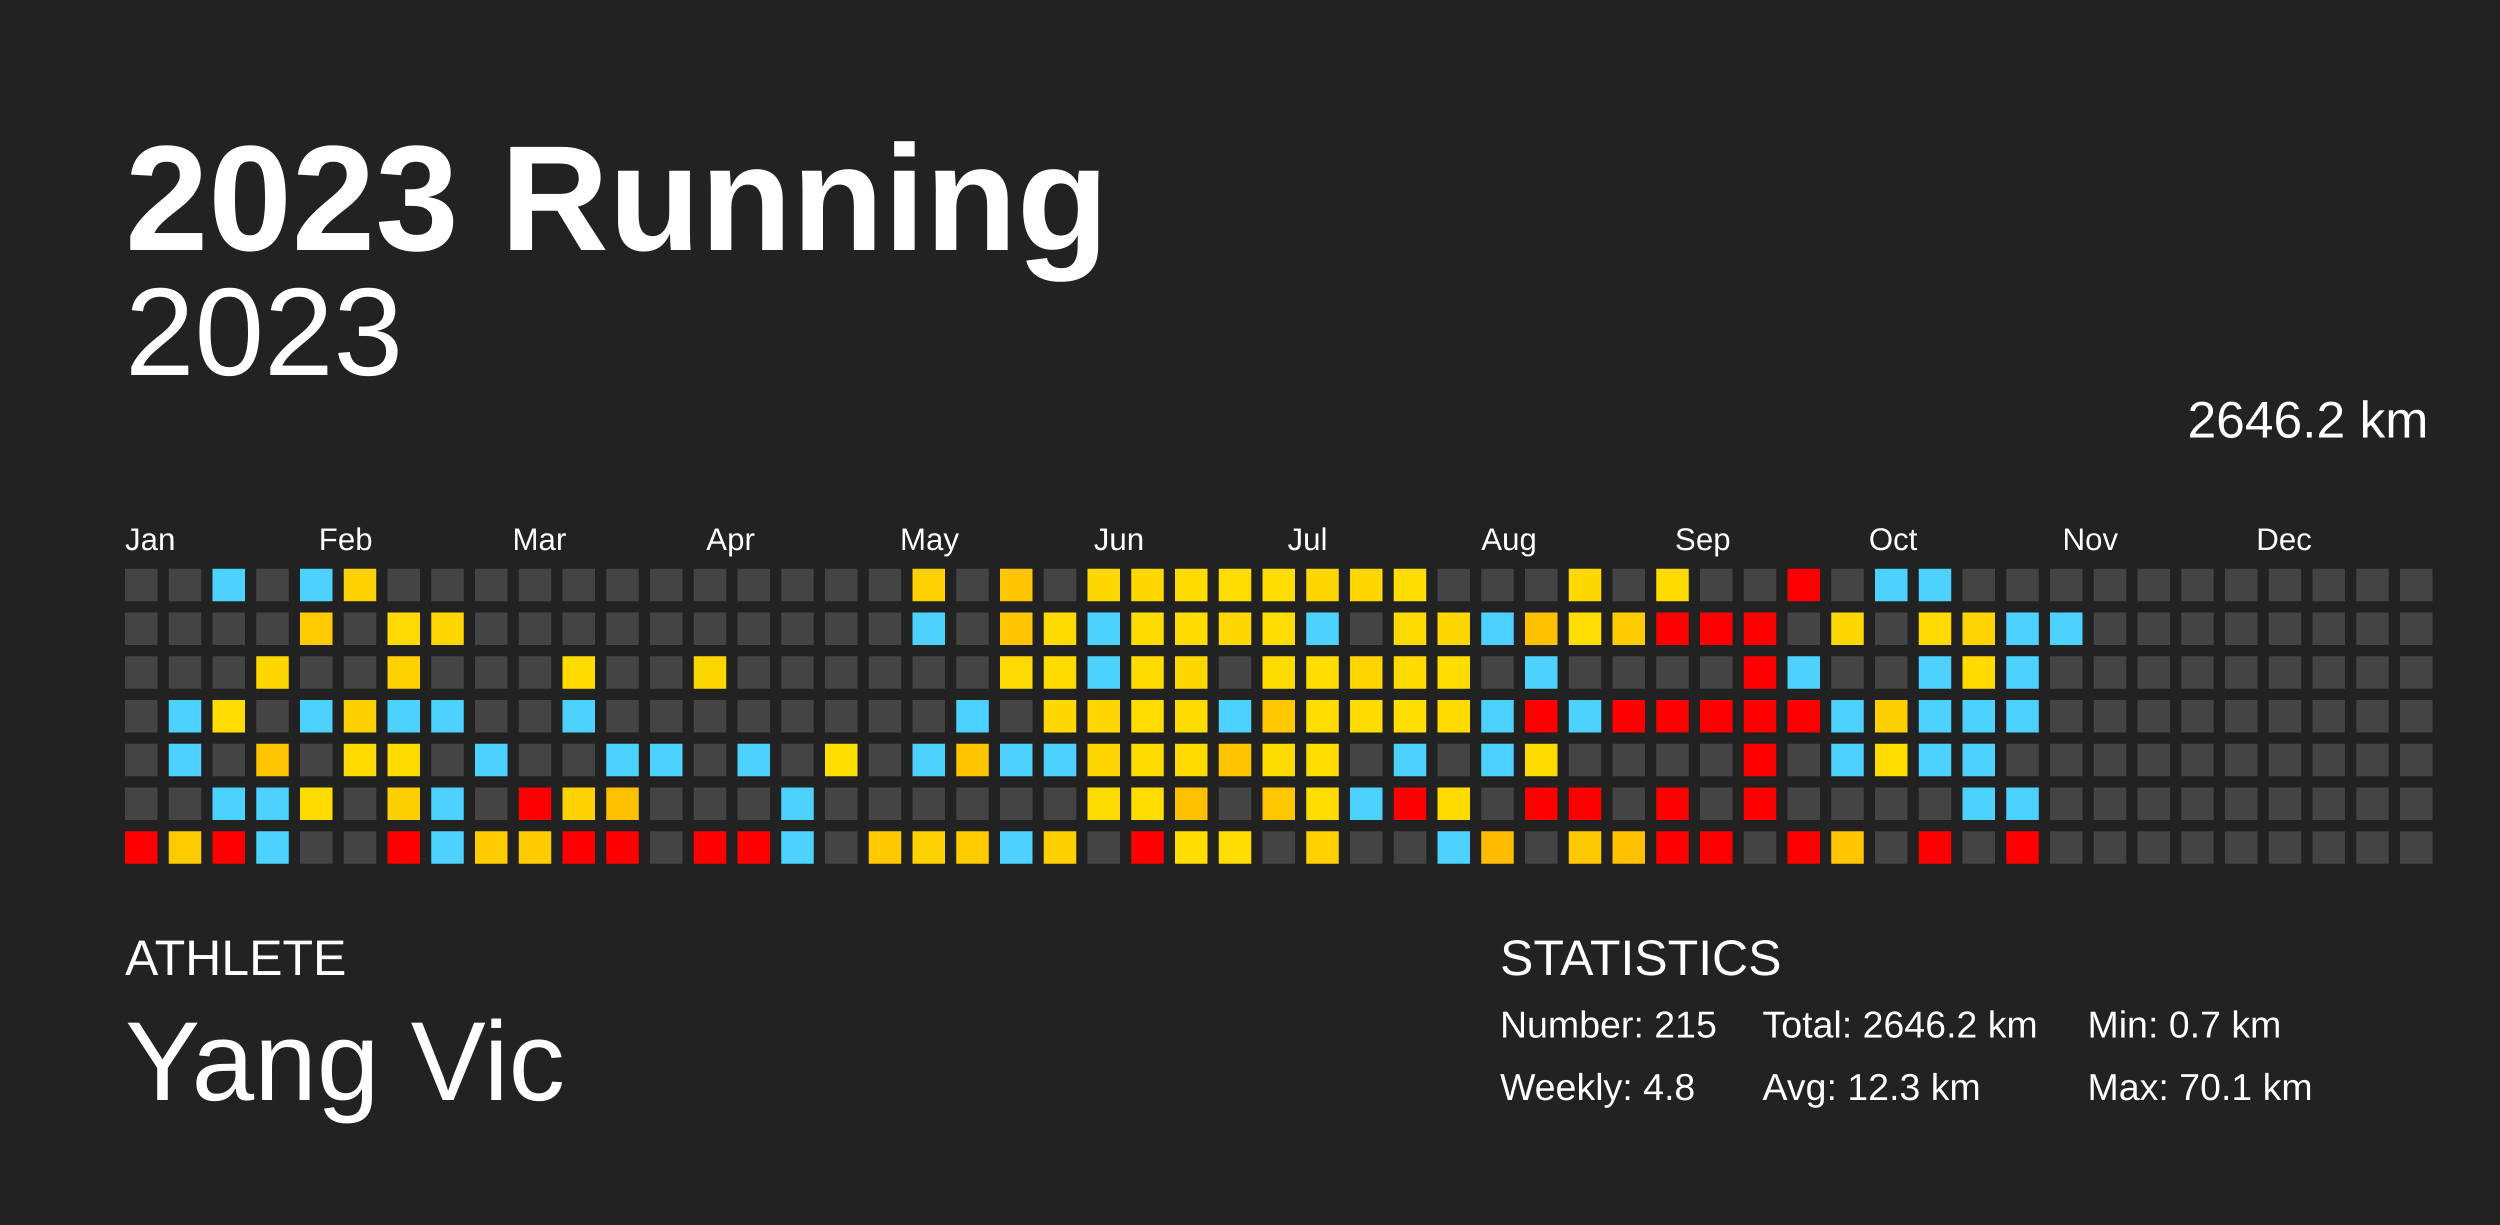
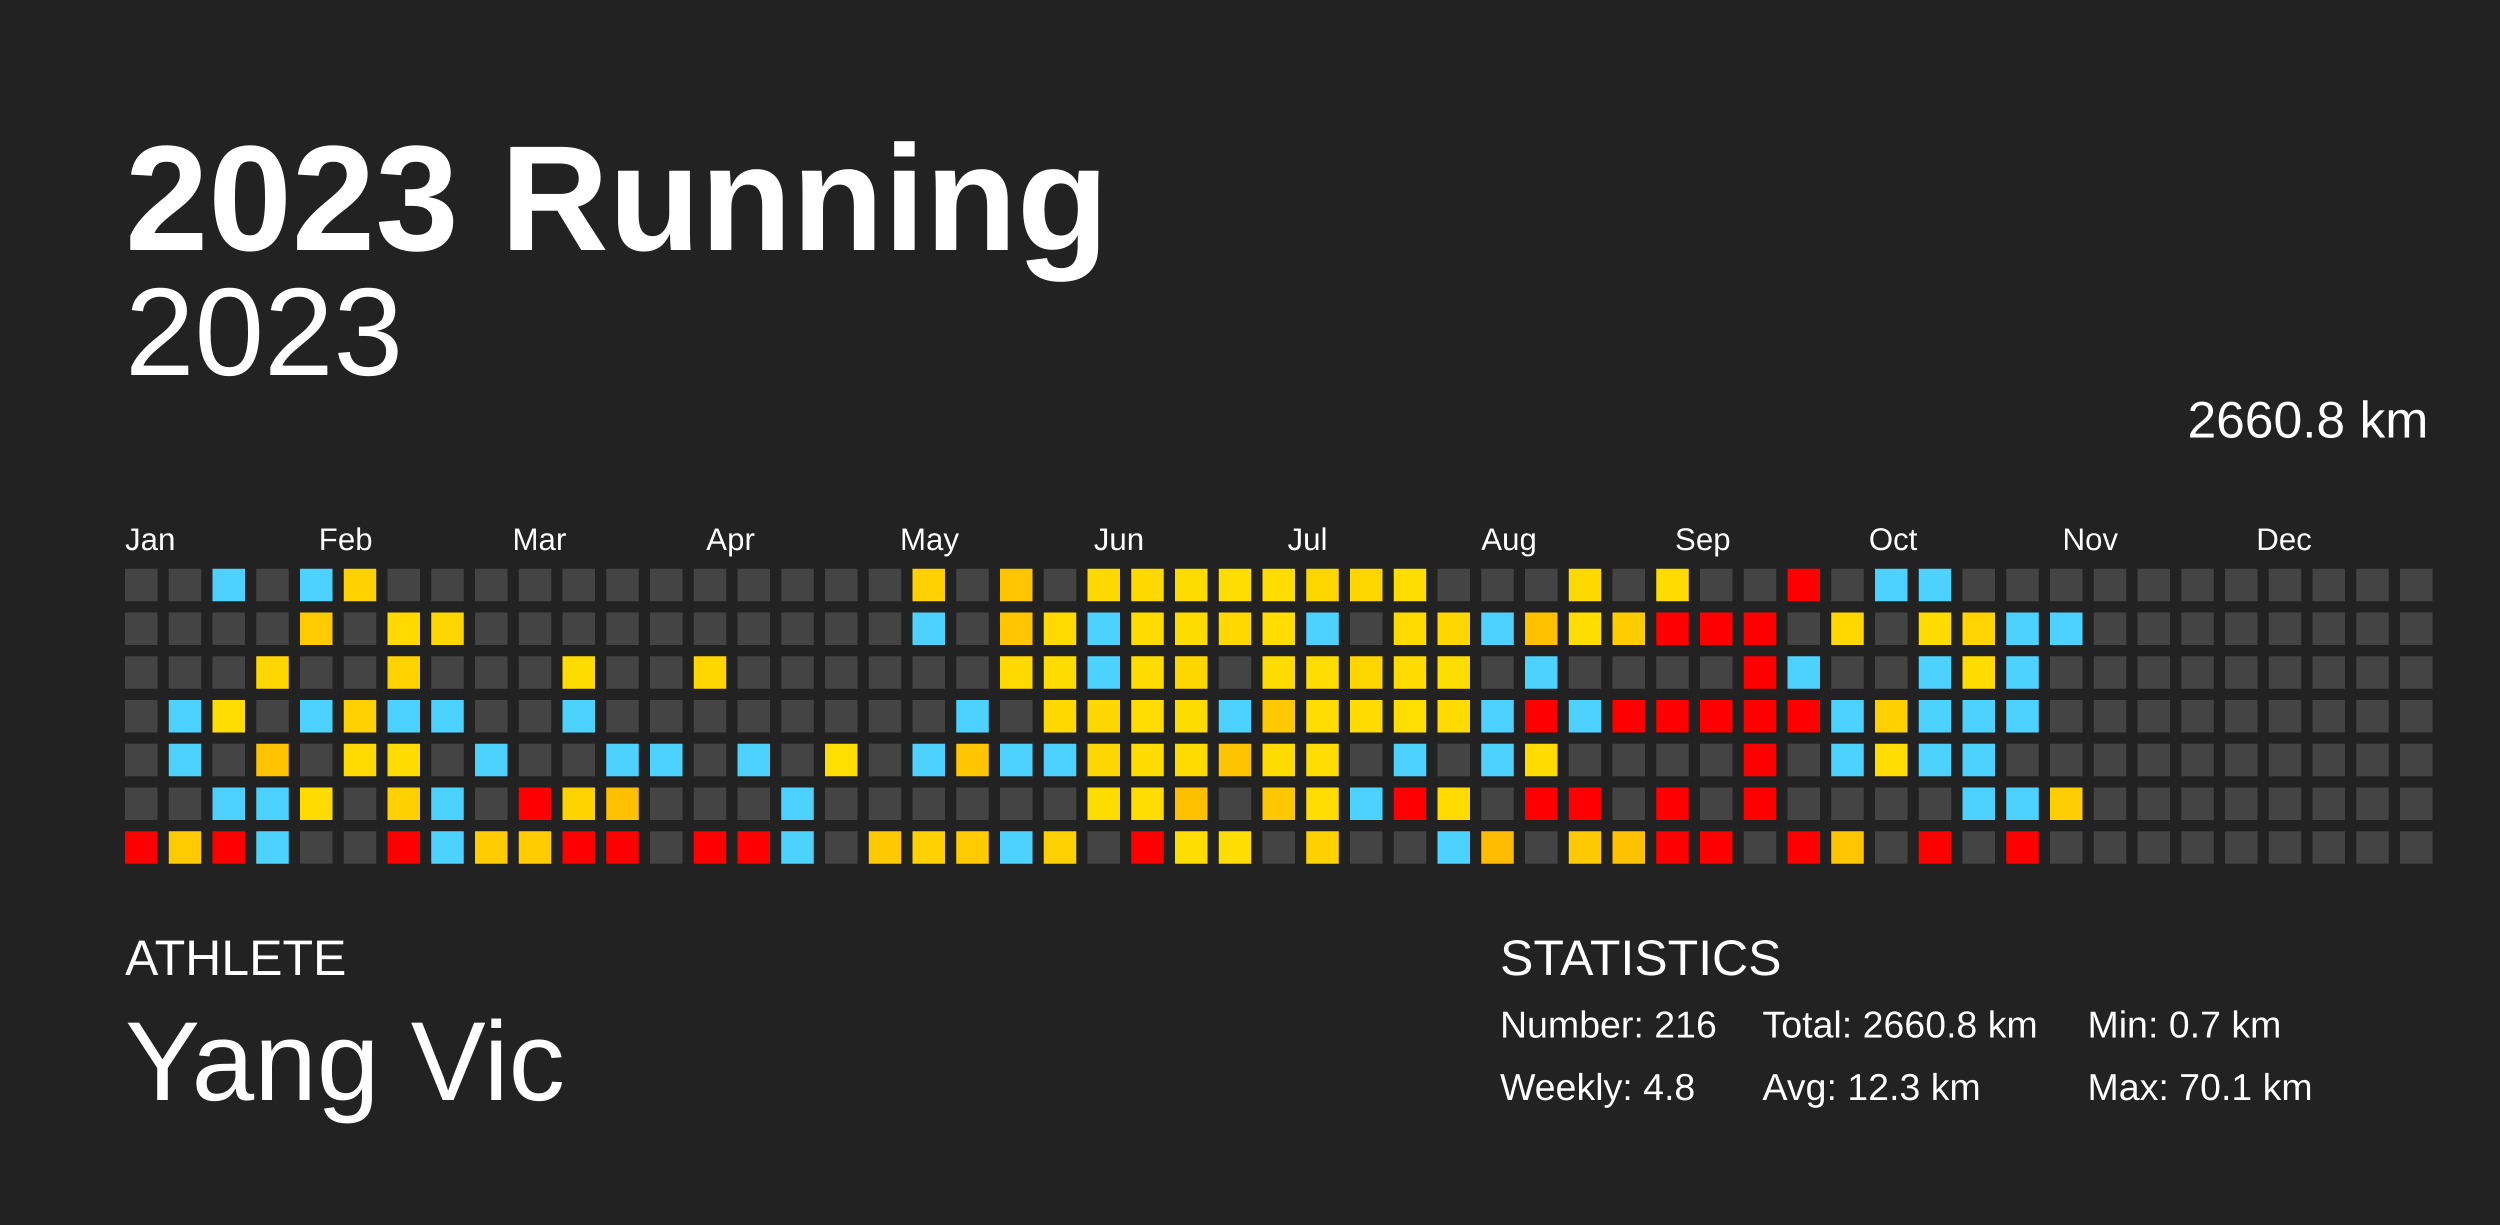
<svg xmlns="http://www.w3.org/2000/svg" baseProfile="full" height="98mm" version="1.1" viewBox="0,0,200,98" width="200mm">
  <defs />
  <rect fill="#222222" height="98" width="200" x="0" y="0" />
  <text fill="#FFFFFF" style="font-size:12px; font-family:Arial; font-weight:bold;" x="10" y="20">2023 Running</text>
  <text fill="#FFFFFF" style="font-size:4px; font-family:Arial" x="10" y="78">ATHLETE</text>
  <text fill="#FFFFFF" style="font-size:9px; font-family:Arial" x="10" y="88">Yang Vic</text>
  <text fill="#FFFFFF" style="font-size:4px; font-family:Arial" x="120" y="78">STATISTICS</text>
-   <text fill="#FFFFFF" style="font-size:3px; font-family:Arial" x="120" y="83">Number: 215</text>
+   <text fill="#FFFFFF" style="font-size:3px; font-family:Arial" x="120" y="83">Number: 216</text>
  <text fill="#FFFFFF" style="font-size:3px; font-family:Arial" x="120" y="88">Weekly: 4.8</text>
-   <text fill="#FFFFFF" style="font-size:3px; font-family:Arial" x="141" y="83">Total: 2646.2 km</text>
+   <text fill="#FFFFFF" style="font-size:3px; font-family:Arial" x="141" y="83">Total: 2660.8 km</text>
  <text fill="#FFFFFF" style="font-size:3px; font-family:Arial" x="141" y="88">Avg: 12.3 km</text>
  <text fill="#FFFFFF" style="font-size:3px; font-family:Arial" x="167" y="83">Min: 0.7 km</text>
  <text fill="#FFFFFF" style="font-size:3px; font-family:Arial" x="167" y="88">Max: 70.1 km</text>
  <text alignment-baseline="hanging" fill="#FFFFFF" style="font-size:10.0px; font-family:Arial;" x="10" y="30">2023</text>
-   <text alignment-baseline="hanging" fill="#FFFFFF" style="font-size:4.125px; font-family:Arial;" x="175" y="35">2646.2 km</text>
+   <text alignment-baseline="hanging" fill="#FFFFFF" style="font-size:4.125px; font-family:Arial;" x="175" y="35">2660.8 km</text>
  <text fill="#FFFFFF" style="font-size:2.5px; font-family:Arial" x="10.0" y="44">Jan</text>
  <text fill="#FFFFFF" style="font-size:2.5px; font-family:Arial" x="25.5" y="44">Feb</text>
  <text fill="#FFFFFF" style="font-size:2.5px; font-family:Arial" x="41.0" y="44">Mar</text>
  <text fill="#FFFFFF" style="font-size:2.5px; font-family:Arial" x="56.5" y="44">Apr</text>
  <text fill="#FFFFFF" style="font-size:2.5px; font-family:Arial" x="72.0" y="44">May</text>
  <text fill="#FFFFFF" style="font-size:2.5px; font-family:Arial" x="87.5" y="44">Jun</text>
  <text fill="#FFFFFF" style="font-size:2.5px; font-family:Arial" x="103.0" y="44">Jul</text>
  <text fill="#FFFFFF" style="font-size:2.5px; font-family:Arial" x="118.5" y="44">Aug</text>
  <text fill="#FFFFFF" style="font-size:2.5px; font-family:Arial" x="134.0" y="44">Sep</text>
  <text fill="#FFFFFF" style="font-size:2.5px; font-family:Arial" x="149.5" y="44">Oct</text>
  <text fill="#FFFFFF" style="font-size:2.5px; font-family:Arial" x="165.0" y="44">Nov</text>
  <text fill="#FFFFFF" style="font-size:2.5px; font-family:Arial" x="180.5" y="44">Dec</text>
  <rect fill="#444444" height="2.6" width="2.6" x="10.0" y="45.5" />
  <rect fill="#444444" height="2.6" width="2.6" x="10.0" y="49.0" />
  <rect fill="#444444" height="2.6" width="2.6" x="10.0" y="52.5" />
  <rect fill="#444444" height="2.6" width="2.6" x="10.0" y="56.0" />
  <rect fill="#444444" height="2.6" width="2.6" x="10.0" y="59.5" />
  <rect fill="#444444" height="2.6" width="2.6" x="10.0" y="63.0" />
  <rect fill="red" height="2.6" width="2.6" x="10.0" y="66.5" />
  <rect fill="#444444" height="2.6" width="2.6" x="13.5" y="45.5" />
  <rect fill="#444444" height="2.6" width="2.6" x="13.5" y="49.0" />
  <rect fill="#444444" height="2.6" width="2.6" x="13.5" y="52.5" />
  <rect fill="#4dd2ff" height="2.6" width="2.6" x="13.5" y="56.0" />
  <rect fill="#4dd2ff" height="2.6" width="2.6" x="13.5" y="59.5" />
  <rect fill="#444444" height="2.6" width="2.6" x="13.5" y="63.0" />
  <rect fill="#ffcb00" height="2.6" width="2.6" x="13.5" y="66.5" />
  <rect fill="#4dd2ff" height="2.6" width="2.6" x="17.0" y="45.5" />
  <rect fill="#444444" height="2.6" width="2.6" x="17.0" y="49.0" />
  <rect fill="#444444" height="2.6" width="2.6" x="17.0" y="52.5" />
  <rect fill="#ffdd00" height="2.6" width="2.6" x="17.0" y="56.0" />
  <rect fill="#444444" height="2.6" width="2.6" x="17.0" y="59.5" />
  <rect fill="#4dd2ff" height="2.6" width="2.6" x="17.0" y="63.0" />
  <rect fill="red" height="2.6" width="2.6" x="17.0" y="66.5" />
  <rect fill="#444444" height="2.6" width="2.6" x="20.5" y="45.5" />
  <rect fill="#444444" height="2.6" width="2.6" x="20.5" y="49.0" />
  <rect fill="#ffd700" height="2.6" width="2.6" x="20.5" y="52.5" />
  <rect fill="#444444" height="2.6" width="2.6" x="20.5" y="56.0" />
  <rect fill="#ffc400" height="2.6" width="2.6" x="20.5" y="59.5" />
  <rect fill="#4dd2ff" height="2.6" width="2.6" x="20.5" y="63.0" />
  <rect fill="#4dd2ff" height="2.6" width="2.6" x="20.5" y="66.5" />
  <rect fill="#4dd2ff" height="2.6" width="2.6" x="24.0" y="45.5" />
  <rect fill="#ffcb00" height="2.6" width="2.6" x="24.0" y="49.0" />
  <rect fill="#444444" height="2.6" width="2.6" x="24.0" y="52.5" />
  <rect fill="#4dd2ff" height="2.6" width="2.6" x="24.0" y="56.0" />
  <rect fill="#444444" height="2.6" width="2.6" x="24.0" y="59.5" />
  <rect fill="#ffdc00" height="2.6" width="2.6" x="24.0" y="63.0" />
  <rect fill="#444444" height="2.6" width="2.6" x="24.0" y="66.5" />
  <rect fill="#ffd200" height="2.6" width="2.6" x="27.5" y="45.5" />
  <rect fill="#444444" height="2.6" width="2.6" x="27.5" y="49.0" />
  <rect fill="#444444" height="2.6" width="2.6" x="27.5" y="52.5" />
  <rect fill="#ffd000" height="2.6" width="2.6" x="27.5" y="56.0" />
  <rect fill="#ffda00" height="2.6" width="2.6" x="27.5" y="59.5" />
  <rect fill="#444444" height="2.6" width="2.6" x="27.5" y="63.0" />
  <rect fill="#444444" height="2.6" width="2.6" x="27.5" y="66.5" />
  <rect fill="#444444" height="2.6" width="2.6" x="31.0" y="45.5" />
  <rect fill="#ffd900" height="2.6" width="2.6" x="31.0" y="49.0" />
  <rect fill="#ffd200" height="2.6" width="2.6" x="31.0" y="52.5" />
  <rect fill="#4dd2ff" height="2.6" width="2.6" x="31.0" y="56.0" />
  <rect fill="#ffdc00" height="2.6" width="2.6" x="31.0" y="59.5" />
  <rect fill="#ffd000" height="2.6" width="2.6" x="31.0" y="63.0" />
  <rect fill="red" height="2.6" width="2.6" x="31.0" y="66.5" />
  <rect fill="#444444" height="2.6" width="2.6" x="34.5" y="45.5" />
  <rect fill="#ffd600" height="2.6" width="2.6" x="34.5" y="49.0" />
  <rect fill="#444444" height="2.6" width="2.6" x="34.5" y="52.5" />
  <rect fill="#4dd2ff" height="2.6" width="2.6" x="34.5" y="56.0" />
  <rect fill="#444444" height="2.6" width="2.6" x="34.5" y="59.5" />
  <rect fill="#4dd2ff" height="2.6" width="2.6" x="34.5" y="63.0" />
  <rect fill="#4dd2ff" height="2.6" width="2.6" x="34.5" y="66.5" />
  <rect fill="#444444" height="2.6" width="2.6" x="38.0" y="45.5" />
  <rect fill="#444444" height="2.6" width="2.6" x="38.0" y="49.0" />
  <rect fill="#444444" height="2.6" width="2.6" x="38.0" y="52.5" />
  <rect fill="#444444" height="2.6" width="2.6" x="38.0" y="56.0" />
  <rect fill="#4dd2ff" height="2.6" width="2.6" x="38.0" y="59.5" />
  <rect fill="#444444" height="2.6" width="2.6" x="38.0" y="63.0" />
  <rect fill="#ffcc00" height="2.6" width="2.6" x="38.0" y="66.5" />
  <rect fill="#444444" height="2.6" width="2.6" x="41.5" y="45.5" />
  <rect fill="#444444" height="2.6" width="2.6" x="41.5" y="49.0" />
  <rect fill="#444444" height="2.6" width="2.6" x="41.5" y="52.5" />
  <rect fill="#444444" height="2.6" width="2.6" x="41.5" y="56.0" />
  <rect fill="#444444" height="2.6" width="2.6" x="41.5" y="59.5" />
  <rect fill="red" height="2.6" width="2.6" x="41.5" y="63.0" />
  <rect fill="#ffcc00" height="2.6" width="2.6" x="41.5" y="66.5" />
  <rect fill="#444444" height="2.6" width="2.6" x="45.0" y="45.5" />
  <rect fill="#444444" height="2.6" width="2.6" x="45.0" y="49.0" />
  <rect fill="#ffdc00" height="2.6" width="2.6" x="45.0" y="52.5" />
  <rect fill="#4dd2ff" height="2.6" width="2.6" x="45.0" y="56.0" />
  <rect fill="#444444" height="2.6" width="2.6" x="45.0" y="59.5" />
  <rect fill="#ffd300" height="2.6" width="2.6" x="45.0" y="63.0" />
  <rect fill="red" height="2.6" width="2.6" x="45.0" y="66.5" />
  <rect fill="#444444" height="2.6" width="2.6" x="48.5" y="45.5" />
  <rect fill="#444444" height="2.6" width="2.6" x="48.5" y="49.0" />
  <rect fill="#444444" height="2.6" width="2.6" x="48.5" y="52.5" />
  <rect fill="#444444" height="2.6" width="2.6" x="48.5" y="56.0" />
  <rect fill="#4dd2ff" height="2.6" width="2.6" x="48.5" y="59.5" />
  <rect fill="#ffc000" height="2.6" width="2.6" x="48.5" y="63.0" />
  <rect fill="red" height="2.6" width="2.6" x="48.5" y="66.5" />
  <rect fill="#444444" height="2.6" width="2.6" x="52.0" y="45.5" />
  <rect fill="#444444" height="2.6" width="2.6" x="52.0" y="49.0" />
  <rect fill="#444444" height="2.6" width="2.6" x="52.0" y="52.5" />
  <rect fill="#444444" height="2.6" width="2.6" x="52.0" y="56.0" />
  <rect fill="#4dd2ff" height="2.6" width="2.6" x="52.0" y="59.5" />
  <rect fill="#444444" height="2.6" width="2.6" x="52.0" y="63.0" />
  <rect fill="#444444" height="2.6" width="2.6" x="52.0" y="66.5" />
  <rect fill="#444444" height="2.6" width="2.6" x="55.5" y="45.5" />
  <rect fill="#444444" height="2.6" width="2.6" x="55.5" y="49.0" />
  <rect fill="#ffd600" height="2.6" width="2.6" x="55.5" y="52.5" />
  <rect fill="#444444" height="2.6" width="2.6" x="55.5" y="56.0" />
  <rect fill="#444444" height="2.6" width="2.6" x="55.5" y="59.5" />
  <rect fill="#444444" height="2.6" width="2.6" x="55.5" y="63.0" />
  <rect fill="red" height="2.6" width="2.6" x="55.5" y="66.5" />
  <rect fill="#444444" height="2.6" width="2.6" x="59.0" y="45.5" />
  <rect fill="#444444" height="2.6" width="2.6" x="59.0" y="49.0" />
  <rect fill="#444444" height="2.6" width="2.6" x="59.0" y="52.5" />
  <rect fill="#444444" height="2.6" width="2.6" x="59.0" y="56.0" />
  <rect fill="#4dd2ff" height="2.6" width="2.6" x="59.0" y="59.5" />
  <rect fill="#444444" height="2.6" width="2.6" x="59.0" y="63.0" />
  <rect fill="red" height="2.6" width="2.6" x="59.0" y="66.5" />
  <rect fill="#444444" height="2.6" width="2.6" x="62.5" y="45.5" />
  <rect fill="#444444" height="2.6" width="2.6" x="62.5" y="49.0" />
  <rect fill="#444444" height="2.6" width="2.6" x="62.5" y="52.5" />
  <rect fill="#444444" height="2.6" width="2.6" x="62.5" y="56.0" />
  <rect fill="#444444" height="2.6" width="2.6" x="62.5" y="59.5" />
  <rect fill="#4dd2ff" height="2.6" width="2.6" x="62.5" y="63.0" />
  <rect fill="#4dd2ff" height="2.6" width="2.6" x="62.5" y="66.5" />
  <rect fill="#444444" height="2.6" width="2.6" x="66.0" y="45.5" />
  <rect fill="#444444" height="2.6" width="2.6" x="66.0" y="49.0" />
  <rect fill="#444444" height="2.6" width="2.6" x="66.0" y="52.5" />
  <rect fill="#444444" height="2.6" width="2.6" x="66.0" y="56.0" />
  <rect fill="#ffde00" height="2.6" width="2.6" x="66.0" y="59.5" />
  <rect fill="#444444" height="2.6" width="2.6" x="66.0" y="63.0" />
  <rect fill="#444444" height="2.6" width="2.6" x="66.0" y="66.5" />
  <rect fill="#444444" height="2.6" width="2.6" x="69.5" y="45.5" />
  <rect fill="#444444" height="2.6" width="2.6" x="69.5" y="49.0" />
  <rect fill="#444444" height="2.6" width="2.6" x="69.5" y="52.5" />
  <rect fill="#444444" height="2.6" width="2.6" x="69.5" y="56.0" />
  <rect fill="#444444" height="2.6" width="2.6" x="69.5" y="59.5" />
  <rect fill="#444444" height="2.6" width="2.6" x="69.5" y="63.0" />
  <rect fill="#ffc900" height="2.6" width="2.6" x="69.5" y="66.5" />
  <rect fill="#ffd100" height="2.6" width="2.6" x="73.0" y="45.5" />
  <rect fill="#4dd2ff" height="2.6" width="2.6" x="73.0" y="49.0" />
  <rect fill="#444444" height="2.6" width="2.6" x="73.0" y="52.5" />
  <rect fill="#444444" height="2.6" width="2.6" x="73.0" y="56.0" />
  <rect fill="#4dd2ff" height="2.6" width="2.6" x="73.0" y="59.5" />
  <rect fill="#444444" height="2.6" width="2.6" x="73.0" y="63.0" />
  <rect fill="#ffd100" height="2.6" width="2.6" x="73.0" y="66.5" />
  <rect fill="#444444" height="2.6" width="2.6" x="76.5" y="45.5" />
  <rect fill="#444444" height="2.6" width="2.6" x="76.5" y="49.0" />
  <rect fill="#444444" height="2.6" width="2.6" x="76.5" y="52.5" />
  <rect fill="#4dd2ff" height="2.6" width="2.6" x="76.5" y="56.0" />
  <rect fill="#ffc600" height="2.6" width="2.6" x="76.5" y="59.5" />
  <rect fill="#444444" height="2.6" width="2.6" x="76.5" y="63.0" />
  <rect fill="#ffcb00" height="2.6" width="2.6" x="76.5" y="66.5" />
  <rect fill="#ffc600" height="2.6" width="2.6" x="80.0" y="45.5" />
  <rect fill="#ffc600" height="2.6" width="2.6" x="80.0" y="49.0" />
  <rect fill="#ffd900" height="2.6" width="2.6" x="80.0" y="52.5" />
  <rect fill="#444444" height="2.6" width="2.6" x="80.0" y="56.0" />
  <rect fill="#4dd2ff" height="2.6" width="2.6" x="80.0" y="59.5" />
  <rect fill="#444444" height="2.6" width="2.6" x="80.0" y="63.0" />
  <rect fill="#4dd2ff" height="2.6" width="2.6" x="80.0" y="66.5" />
  <rect fill="#444444" height="2.6" width="2.6" x="83.5" y="45.5" />
  <rect fill="#ffda00" height="2.6" width="2.6" x="83.5" y="49.0" />
  <rect fill="#ffdc00" height="2.6" width="2.6" x="83.5" y="52.5" />
  <rect fill="#ffd800" height="2.6" width="2.6" x="83.5" y="56.0" />
  <rect fill="#4dd2ff" height="2.6" width="2.6" x="83.5" y="59.5" />
  <rect fill="#444444" height="2.6" width="2.6" x="83.5" y="63.0" />
  <rect fill="#ffd000" height="2.6" width="2.6" x="83.5" y="66.5" />
  <rect fill="#ffd800" height="2.6" width="2.6" x="87.0" y="45.5" />
  <rect fill="#4dd2ff" height="2.6" width="2.6" x="87.0" y="49.0" />
  <rect fill="#4dd2ff" height="2.6" width="2.6" x="87.0" y="52.5" />
  <rect fill="#ffd700" height="2.6" width="2.6" x="87.0" y="56.0" />
  <rect fill="#ffd700" height="2.6" width="2.6" x="87.0" y="59.5" />
  <rect fill="#ffdc00" height="2.6" width="2.6" x="87.0" y="63.0" />
  <rect fill="#444444" height="2.6" width="2.6" x="87.0" y="66.5" />
  <rect fill="#ffd800" height="2.6" width="2.6" x="90.5" y="45.5" />
  <rect fill="#ffdc00" height="2.6" width="2.6" x="90.5" y="49.0" />
  <rect fill="#ffdc00" height="2.6" width="2.6" x="90.5" y="52.5" />
  <rect fill="#ffdd00" height="2.6" width="2.6" x="90.5" y="56.0" />
  <rect fill="#ffdc00" height="2.6" width="2.6" x="90.5" y="59.5" />
  <rect fill="#ffdd00" height="2.6" width="2.6" x="90.5" y="63.0" />
  <rect fill="red" height="2.6" width="2.6" x="90.5" y="66.5" />
  <rect fill="#ffdc00" height="2.6" width="2.6" x="94.0" y="45.5" />
  <rect fill="#ffdc00" height="2.6" width="2.6" x="94.0" y="49.0" />
  <rect fill="#ffd700" height="2.6" width="2.6" x="94.0" y="52.5" />
  <rect fill="#ffdc00" height="2.6" width="2.6" x="94.0" y="56.0" />
  <rect fill="#ffdb00" height="2.6" width="2.6" x="94.0" y="59.5" />
  <rect fill="#ffc000" height="2.6" width="2.6" x="94.0" y="63.0" />
  <rect fill="#ffdd00" height="2.6" width="2.6" x="94.0" y="66.5" />
  <rect fill="#ffdd00" height="2.6" width="2.6" x="97.5" y="45.5" />
  <rect fill="#ffd800" height="2.6" width="2.6" x="97.5" y="49.0" />
  <rect fill="#444444" height="2.6" width="2.6" x="97.5" y="52.5" />
  <rect fill="#4dd2ff" height="2.6" width="2.6" x="97.5" y="56.0" />
  <rect fill="#ffc400" height="2.6" width="2.6" x="97.5" y="59.5" />
  <rect fill="#444444" height="2.6" width="2.6" x="97.5" y="63.0" />
  <rect fill="#ffdd00" height="2.6" width="2.6" x="97.5" y="66.5" />
  <rect fill="#ffdd00" height="2.6" width="2.6" x="101.0" y="45.5" />
  <rect fill="#ffdd00" height="2.6" width="2.6" x="101.0" y="49.0" />
  <rect fill="#ffdc00" height="2.6" width="2.6" x="101.0" y="52.5" />
  <rect fill="#ffc800" height="2.6" width="2.6" x="101.0" y="56.0" />
  <rect fill="#ffdc00" height="2.6" width="2.6" x="101.0" y="59.5" />
  <rect fill="#ffc700" height="2.6" width="2.6" x="101.0" y="63.0" />
  <rect fill="#444444" height="2.6" width="2.6" x="101.0" y="66.5" />
  <rect fill="#ffd700" height="2.6" width="2.6" x="104.5" y="45.5" />
  <rect fill="#4dd2ff" height="2.6" width="2.6" x="104.5" y="49.0" />
  <rect fill="#ffdd00" height="2.6" width="2.6" x="104.5" y="52.5" />
  <rect fill="#ffdd00" height="2.6" width="2.6" x="104.5" y="56.0" />
  <rect fill="#ffdd00" height="2.6" width="2.6" x="104.5" y="59.5" />
  <rect fill="#ffdd00" height="2.6" width="2.6" x="104.5" y="63.0" />
  <rect fill="#ffd100" height="2.6" width="2.6" x="104.5" y="66.5" />
  <rect fill="#ffd600" height="2.6" width="2.6" x="108.0" y="45.5" />
  <rect fill="#444444" height="2.6" width="2.6" x="108.0" y="49.0" />
  <rect fill="#ffd500" height="2.6" width="2.6" x="108.0" y="52.5" />
  <rect fill="#ffdc00" height="2.6" width="2.6" x="108.0" y="56.0" />
  <rect fill="#444444" height="2.6" width="2.6" x="108.0" y="59.5" />
  <rect fill="#4dd2ff" height="2.6" width="2.6" x="108.0" y="63.0" />
  <rect fill="#444444" height="2.6" width="2.6" x="108.0" y="66.5" />
  <rect fill="#ffdd00" height="2.6" width="2.6" x="111.5" y="45.5" />
  <rect fill="#ffda00" height="2.6" width="2.6" x="111.5" y="49.0" />
  <rect fill="#ffdb00" height="2.6" width="2.6" x="111.5" y="52.5" />
  <rect fill="#ffde00" height="2.6" width="2.6" x="111.5" y="56.0" />
  <rect fill="#4dd2ff" height="2.6" width="2.6" x="111.5" y="59.5" />
  <rect fill="red" height="2.6" width="2.6" x="111.5" y="63.0" />
  <rect fill="#444444" height="2.6" width="2.6" x="111.5" y="66.5" />
  <rect fill="#444444" height="2.6" width="2.6" x="115.0" y="45.5" />
  <rect fill="#ffd700" height="2.6" width="2.6" x="115.0" y="49.0" />
  <rect fill="#ffdd00" height="2.6" width="2.6" x="115.0" y="52.5" />
  <rect fill="#ffdb00" height="2.6" width="2.6" x="115.0" y="56.0" />
  <rect fill="#444444" height="2.6" width="2.6" x="115.0" y="59.5" />
  <rect fill="#ffdb00" height="2.6" width="2.6" x="115.0" y="63.0" />
  <rect fill="#4dd2ff" height="2.6" width="2.6" x="115.0" y="66.5" />
  <rect fill="#444444" height="2.6" width="2.6" x="118.5" y="45.5" />
  <rect fill="#4dd2ff" height="2.6" width="2.6" x="118.5" y="49.0" />
  <rect fill="#444444" height="2.6" width="2.6" x="118.5" y="52.5" />
  <rect fill="#4dd2ff" height="2.6" width="2.6" x="118.5" y="56.0" />
  <rect fill="#4dd2ff" height="2.6" width="2.6" x="118.5" y="59.5" />
  <rect fill="#444444" height="2.6" width="2.6" x="118.5" y="63.0" />
  <rect fill="#ffbc00" height="2.6" width="2.6" x="118.5" y="66.5" />
  <rect fill="#444444" height="2.6" width="2.6" x="122.0" y="45.5" />
  <rect fill="#ffc000" height="2.6" width="2.6" x="122.0" y="49.0" />
  <rect fill="#4dd2ff" height="2.6" width="2.6" x="122.0" y="52.5" />
  <rect fill="red" height="2.6" width="2.6" x="122.0" y="56.0" />
  <rect fill="#ffdc00" height="2.6" width="2.6" x="122.0" y="59.5" />
  <rect fill="red" height="2.6" width="2.6" x="122.0" y="63.0" />
  <rect fill="#444444" height="2.6" width="2.6" x="122.0" y="66.5" />
  <rect fill="#ffd800" height="2.6" width="2.6" x="125.5" y="45.5" />
  <rect fill="#ffdd00" height="2.6" width="2.6" x="125.5" y="49.0" />
  <rect fill="#444444" height="2.6" width="2.6" x="125.5" y="52.5" />
  <rect fill="#4dd2ff" height="2.6" width="2.6" x="125.5" y="56.0" />
  <rect fill="#444444" height="2.6" width="2.6" x="125.5" y="59.5" />
  <rect fill="red" height="2.6" width="2.6" x="125.5" y="63.0" />
  <rect fill="#ffc900" height="2.6" width="2.6" x="125.5" y="66.5" />
  <rect fill="#444444" height="2.6" width="2.6" x="129.0" y="45.5" />
  <rect fill="#ffcc00" height="2.6" width="2.6" x="129.0" y="49.0" />
  <rect fill="#444444" height="2.6" width="2.6" x="129.0" y="52.5" />
  <rect fill="red" height="2.6" width="2.6" x="129.0" y="56.0" />
  <rect fill="#444444" height="2.6" width="2.6" x="129.0" y="59.5" />
  <rect fill="#444444" height="2.6" width="2.6" x="129.0" y="63.0" />
  <rect fill="#ffc100" height="2.6" width="2.6" x="129.0" y="66.5" />
  <rect fill="#ffdb00" height="2.6" width="2.6" x="132.5" y="45.5" />
  <rect fill="red" height="2.6" width="2.6" x="132.5" y="49.0" />
  <rect fill="#444444" height="2.6" width="2.6" x="132.5" y="52.5" />
  <rect fill="red" height="2.6" width="2.6" x="132.5" y="56.0" />
  <rect fill="#444444" height="2.6" width="2.6" x="132.5" y="59.5" />
  <rect fill="red" height="2.6" width="2.6" x="132.5" y="63.0" />
  <rect fill="red" height="2.6" width="2.6" x="132.5" y="66.5" />
  <rect fill="#444444" height="2.6" width="2.6" x="136.0" y="45.5" />
  <rect fill="red" height="2.6" width="2.6" x="136.0" y="49.0" />
  <rect fill="#444444" height="2.6" width="2.6" x="136.0" y="52.5" />
  <rect fill="red" height="2.6" width="2.6" x="136.0" y="56.0" />
  <rect fill="#444444" height="2.6" width="2.6" x="136.0" y="59.5" />
  <rect fill="#444444" height="2.6" width="2.6" x="136.0" y="63.0" />
  <rect fill="red" height="2.6" width="2.6" x="136.0" y="66.5" />
  <rect fill="#444444" height="2.6" width="2.6" x="139.5" y="45.5" />
  <rect fill="red" height="2.6" width="2.6" x="139.5" y="49.0" />
  <rect fill="red" height="2.6" width="2.6" x="139.5" y="52.5" />
  <rect fill="red" height="2.6" width="2.6" x="139.5" y="56.0" />
  <rect fill="red" height="2.6" width="2.6" x="139.5" y="59.5" />
  <rect fill="red" height="2.6" width="2.6" x="139.5" y="63.0" />
  <rect fill="#444444" height="2.6" width="2.6" x="139.5" y="66.5" />
  <rect fill="red" height="2.6" width="2.6" x="143.0" y="45.5" />
  <rect fill="#444444" height="2.6" width="2.6" x="143.0" y="49.0" />
  <rect fill="#4dd2ff" height="2.6" width="2.6" x="143.0" y="52.5" />
  <rect fill="red" height="2.6" width="2.6" x="143.0" y="56.0" />
  <rect fill="#444444" height="2.6" width="2.6" x="143.0" y="59.5" />
  <rect fill="#444444" height="2.6" width="2.6" x="143.0" y="63.0" />
  <rect fill="red" height="2.6" width="2.6" x="143.0" y="66.5" />
  <rect fill="#444444" height="2.6" width="2.6" x="146.5" y="45.5" />
  <rect fill="#ffd800" height="2.6" width="2.6" x="146.5" y="49.0" />
  <rect fill="#444444" height="2.6" width="2.6" x="146.5" y="52.5" />
  <rect fill="#4dd2ff" height="2.6" width="2.6" x="146.5" y="56.0" />
  <rect fill="#4dd2ff" height="2.6" width="2.6" x="146.5" y="59.5" />
  <rect fill="#444444" height="2.6" width="2.6" x="146.5" y="63.0" />
  <rect fill="#ffc600" height="2.6" width="2.6" x="146.5" y="66.5" />
  <rect fill="#4dd2ff" height="2.6" width="2.6" x="150.0" y="45.5" />
  <rect fill="#444444" height="2.6" width="2.6" x="150.0" y="49.0" />
  <rect fill="#444444" height="2.6" width="2.6" x="150.0" y="52.5" />
  <rect fill="#ffd000" height="2.6" width="2.6" x="150.0" y="56.0" />
  <rect fill="#ffdd00" height="2.6" width="2.6" x="150.0" y="59.5" />
  <rect fill="#444444" height="2.6" width="2.6" x="150.0" y="63.0" />
  <rect fill="#444444" height="2.6" width="2.6" x="150.0" y="66.5" />
  <rect fill="#4dd2ff" height="2.6" width="2.6" x="153.5" y="45.5" />
  <rect fill="#ffdb00" height="2.6" width="2.6" x="153.5" y="49.0" />
  <rect fill="#4dd2ff" height="2.6" width="2.6" x="153.5" y="52.5" />
  <rect fill="#4dd2ff" height="2.6" width="2.6" x="153.5" y="56.0" />
  <rect fill="#4dd2ff" height="2.6" width="2.6" x="153.5" y="59.5" />
  <rect fill="#444444" height="2.6" width="2.6" x="153.5" y="63.0" />
  <rect fill="red" height="2.6" width="2.6" x="153.5" y="66.5" />
  <rect fill="#444444" height="2.6" width="2.6" x="157.0" y="45.5" />
  <rect fill="#ffd400" height="2.6" width="2.6" x="157.0" y="49.0" />
  <rect fill="#ffdb00" height="2.6" width="2.6" x="157.0" y="52.5" />
  <rect fill="#4dd2ff" height="2.6" width="2.6" x="157.0" y="56.0" />
  <rect fill="#4dd2ff" height="2.6" width="2.6" x="157.0" y="59.5" />
  <rect fill="#4dd2ff" height="2.6" width="2.6" x="157.0" y="63.0" />
  <rect fill="#444444" height="2.6" width="2.6" x="157.0" y="66.5" />
  <rect fill="#444444" height="2.6" width="2.6" x="160.5" y="45.5" />
  <rect fill="#4dd2ff" height="2.6" width="2.6" x="160.5" y="49.0" />
  <rect fill="#4dd2ff" height="2.6" width="2.6" x="160.5" y="52.5" />
  <rect fill="#4dd2ff" height="2.6" width="2.6" x="160.5" y="56.0" />
  <rect fill="#444444" height="2.6" width="2.6" x="160.5" y="59.5" />
  <rect fill="#4dd2ff" height="2.6" width="2.6" x="160.5" y="63.0" />
  <rect fill="red" height="2.6" width="2.6" x="160.5" y="66.5" />
  <rect fill="#444444" height="2.6" width="2.6" x="164.0" y="45.5" />
  <rect fill="#4dd2ff" height="2.6" width="2.6" x="164.0" y="49.0" />
  <rect fill="#444444" height="2.6" width="2.6" x="164.0" y="52.5" />
  <rect fill="#444444" height="2.6" width="2.6" x="164.0" y="56.0" />
  <rect fill="#444444" height="2.6" width="2.6" x="164.0" y="59.5" />
-   <rect fill="#444444" height="2.6" width="2.6" x="164.0" y="63.0" />
+   <rect fill="#ffce00" height="2.6" width="2.6" x="164.0" y="63.0" />
  <rect fill="#444444" height="2.6" width="2.6" x="164.0" y="66.5" />
  <rect fill="#444444" height="2.6" width="2.6" x="167.5" y="45.5" />
  <rect fill="#444444" height="2.6" width="2.6" x="167.5" y="49.0" />
  <rect fill="#444444" height="2.6" width="2.6" x="167.5" y="52.5" />
  <rect fill="#444444" height="2.6" width="2.6" x="167.5" y="56.0" />
  <rect fill="#444444" height="2.6" width="2.6" x="167.5" y="59.5" />
  <rect fill="#444444" height="2.6" width="2.6" x="167.5" y="63.0" />
  <rect fill="#444444" height="2.6" width="2.6" x="167.5" y="66.5" />
  <rect fill="#444444" height="2.6" width="2.6" x="171.0" y="45.5" />
  <rect fill="#444444" height="2.6" width="2.6" x="171.0" y="49.0" />
  <rect fill="#444444" height="2.6" width="2.6" x="171.0" y="52.5" />
  <rect fill="#444444" height="2.6" width="2.6" x="171.0" y="56.0" />
  <rect fill="#444444" height="2.6" width="2.6" x="171.0" y="59.5" />
  <rect fill="#444444" height="2.6" width="2.6" x="171.0" y="63.0" />
  <rect fill="#444444" height="2.6" width="2.6" x="171.0" y="66.5" />
  <rect fill="#444444" height="2.6" width="2.6" x="174.5" y="45.5" />
  <rect fill="#444444" height="2.6" width="2.6" x="174.5" y="49.0" />
  <rect fill="#444444" height="2.6" width="2.6" x="174.5" y="52.5" />
  <rect fill="#444444" height="2.6" width="2.6" x="174.5" y="56.0" />
  <rect fill="#444444" height="2.6" width="2.6" x="174.5" y="59.5" />
  <rect fill="#444444" height="2.6" width="2.6" x="174.5" y="63.0" />
  <rect fill="#444444" height="2.6" width="2.6" x="174.5" y="66.5" />
  <rect fill="#444444" height="2.6" width="2.6" x="178.0" y="45.5" />
  <rect fill="#444444" height="2.6" width="2.6" x="178.0" y="49.0" />
  <rect fill="#444444" height="2.6" width="2.6" x="178.0" y="52.5" />
  <rect fill="#444444" height="2.6" width="2.6" x="178.0" y="56.0" />
  <rect fill="#444444" height="2.6" width="2.6" x="178.0" y="59.5" />
  <rect fill="#444444" height="2.6" width="2.6" x="178.0" y="63.0" />
  <rect fill="#444444" height="2.6" width="2.6" x="178.0" y="66.5" />
  <rect fill="#444444" height="2.6" width="2.6" x="181.5" y="45.5" />
  <rect fill="#444444" height="2.6" width="2.6" x="181.5" y="49.0" />
  <rect fill="#444444" height="2.6" width="2.6" x="181.5" y="52.5" />
  <rect fill="#444444" height="2.6" width="2.6" x="181.5" y="56.0" />
  <rect fill="#444444" height="2.6" width="2.6" x="181.5" y="59.5" />
  <rect fill="#444444" height="2.6" width="2.6" x="181.5" y="63.0" />
  <rect fill="#444444" height="2.6" width="2.6" x="181.5" y="66.5" />
  <rect fill="#444444" height="2.6" width="2.6" x="185.0" y="45.5" />
  <rect fill="#444444" height="2.6" width="2.6" x="185.0" y="49.0" />
  <rect fill="#444444" height="2.6" width="2.6" x="185.0" y="52.5" />
  <rect fill="#444444" height="2.6" width="2.6" x="185.0" y="56.0" />
  <rect fill="#444444" height="2.6" width="2.6" x="185.0" y="59.5" />
  <rect fill="#444444" height="2.6" width="2.6" x="185.0" y="63.0" />
  <rect fill="#444444" height="2.6" width="2.6" x="185.0" y="66.5" />
  <rect fill="#444444" height="2.6" width="2.6" x="188.5" y="45.5" />
  <rect fill="#444444" height="2.6" width="2.6" x="188.5" y="49.0" />
  <rect fill="#444444" height="2.6" width="2.6" x="188.5" y="52.5" />
  <rect fill="#444444" height="2.6" width="2.6" x="188.5" y="56.0" />
  <rect fill="#444444" height="2.6" width="2.6" x="188.5" y="59.5" />
  <rect fill="#444444" height="2.6" width="2.6" x="188.5" y="63.0" />
  <rect fill="#444444" height="2.6" width="2.6" x="188.5" y="66.5" />
  <rect fill="#444444" height="2.6" width="2.6" x="192.0" y="45.5" />
  <rect fill="#444444" height="2.6" width="2.6" x="192.0" y="49.0" />
  <rect fill="#444444" height="2.6" width="2.6" x="192.0" y="52.5" />
  <rect fill="#444444" height="2.6" width="2.6" x="192.0" y="56.0" />
  <rect fill="#444444" height="2.6" width="2.6" x="192.0" y="59.5" />
  <rect fill="#444444" height="2.6" width="2.6" x="192.0" y="63.0" />
  <rect fill="#444444" height="2.6" width="2.6" x="192.0" y="66.5" />
</svg>
